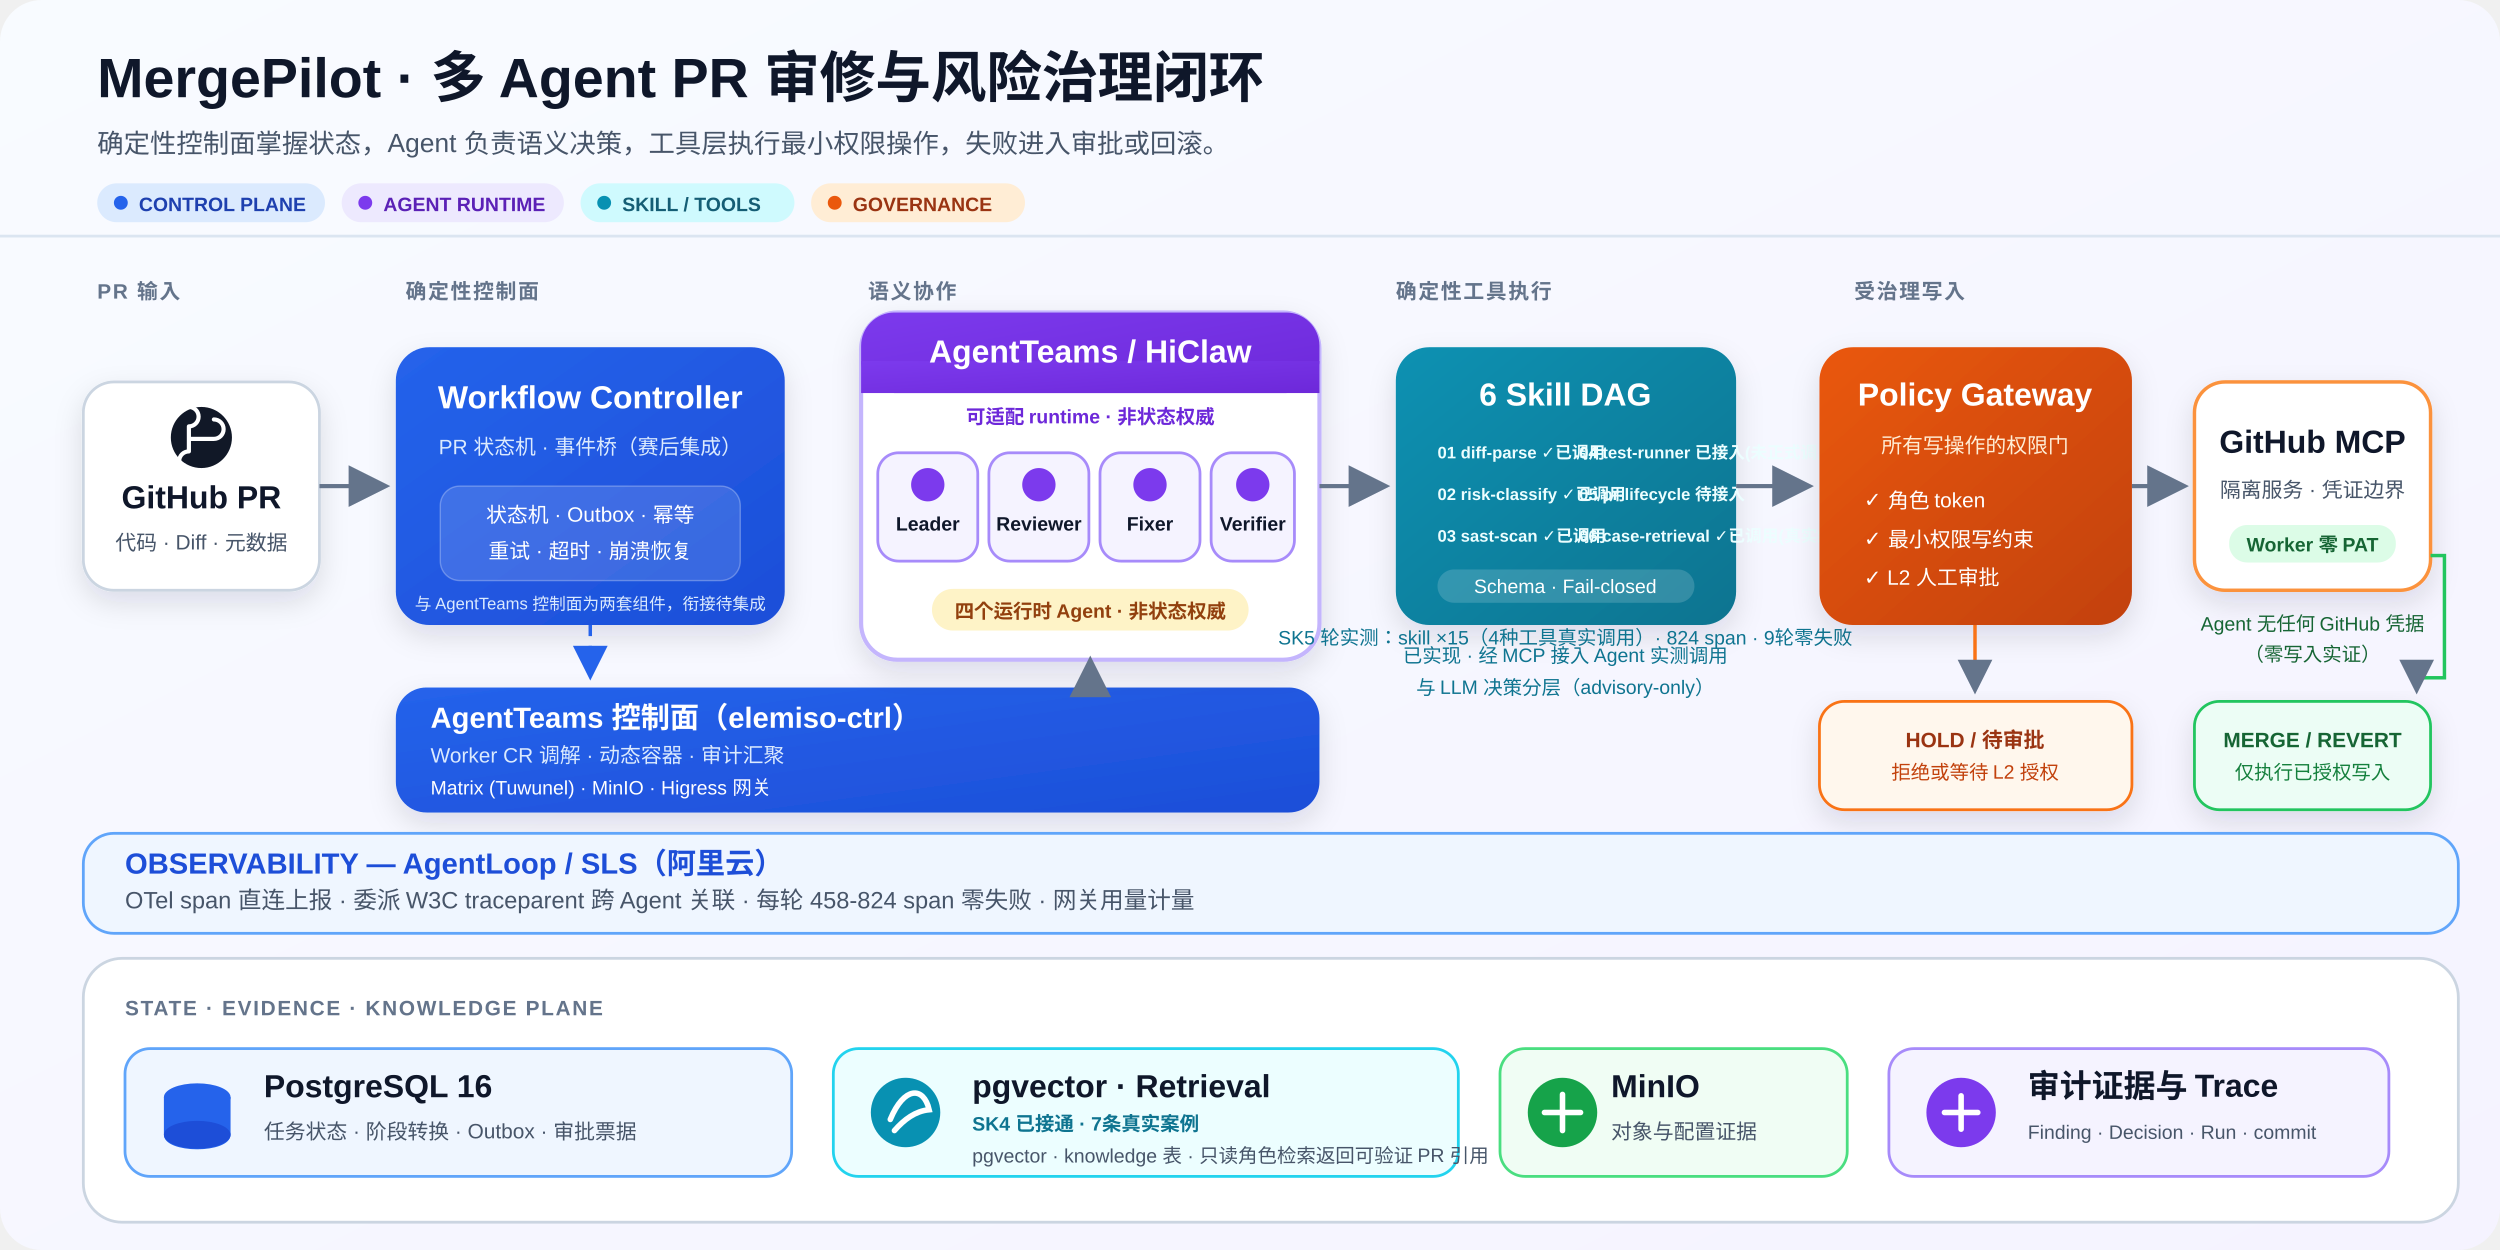
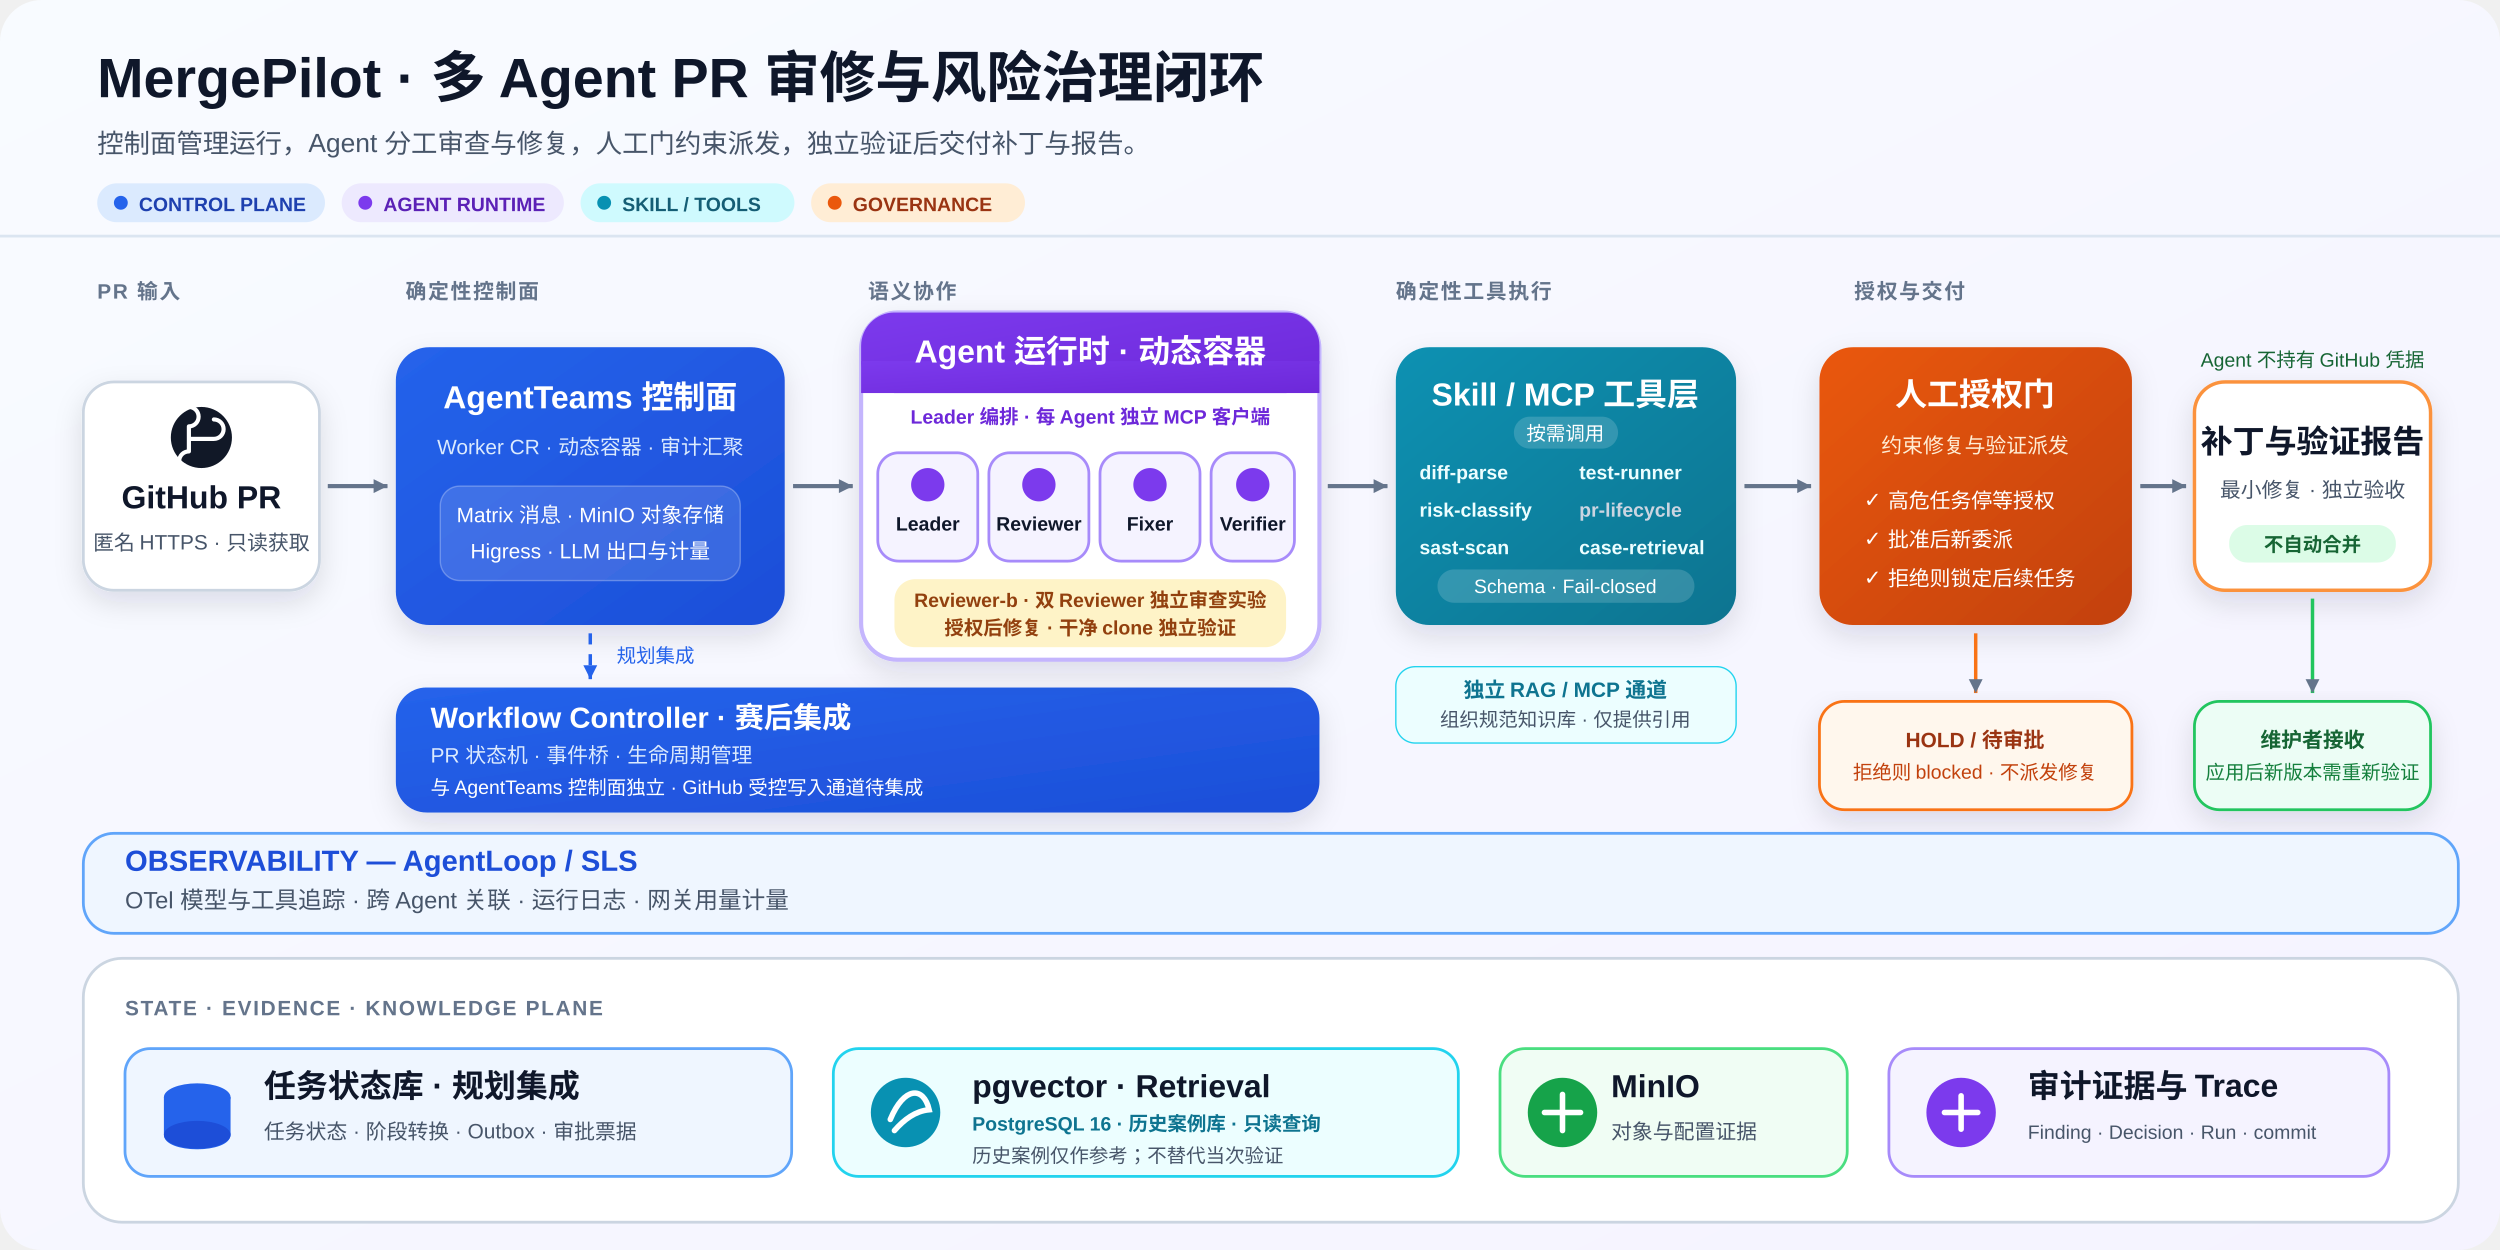
<svg xmlns="http://www.w3.org/2000/svg" width="1800" height="900" viewBox="0 0 1800 900" role="img" aria-labelledby="title desc">
  <defs>
    <linearGradient id="bg" x1="0" y1="0" x2="1" y2="1">
      <stop offset="0" stop-color="#f8fbff" />
      <stop offset="1" stop-color="#f5f3ff" />
    </linearGradient>
    <linearGradient id="controller" x1="0" y1="0" x2="1" y2="1">
      <stop offset="0" stop-color="#2563eb" />
      <stop offset="1" stop-color="#1d4ed8" />
    </linearGradient>
    <linearGradient id="runtime" x1="0" y1="0" x2="1" y2="1">
      <stop offset="0" stop-color="#7c3aed" />
      <stop offset="1" stop-color="#6d28d9" />
    </linearGradient>
    <linearGradient id="skills" x1="0" y1="0" x2="1" y2="1">
      <stop offset="0" stop-color="#0891b2" />
      <stop offset="1" stop-color="#0e7490" />
    </linearGradient>
    <linearGradient id="governance" x1="0" y1="0" x2="1" y2="1">
      <stop offset="0" stop-color="#ea580c" />
      <stop offset="1" stop-color="#c2410c" />
    </linearGradient>
    <filter id="shadow" x="-20%" y="-20%" width="140%" height="150%">
      <feDropShadow dx="0" dy="8" stdDeviation="10" flood-color="#0f172a" flood-opacity="0.12" />
    </filter>
-     <marker id="arrow" markerWidth="10" markerHeight="10" refX="8" refY="5" orient="auto" markerUnits="strokeWidth">
+     <marker id="arrow" markerWidth="10" markerHeight="10" refX="10" refY="5" orient="auto" markerUnits="userSpaceOnUse">
      <path d="M0,0 L10,5 L0,10 Z" fill="#64748b" />
    </marker>
-     <marker id="arrowBlue" markerWidth="10" markerHeight="10" refX="8" refY="5" orient="auto" markerUnits="strokeWidth">
+     <marker id="arrowBlue" markerWidth="10" markerHeight="10" refX="10" refY="5" orient="auto" markerUnits="userSpaceOnUse">
      <path d="M0,0 L10,5 L0,10 Z" fill="#2563eb" />
    </marker>
    <style>
      .font { font-family: "Noto Sans SC", "Microsoft YaHei", "Segoe UI", "PingFang SC", Arial, sans-serif; font-kerning: normal; }
      .title { font-size: 40px; font-weight: 700; fill: #0f172a; }
      .subtitle { font-size: 19px; fill: #475569; }
      .lane { font-size: 15px; font-weight: 700; letter-spacing: 1.2px; fill: #64748b; }
      .card-title { font-size: 23px; font-weight: 700; }
      .card-body { font-size: 17px; }
      .small { font-size: 15px; }
      .tiny { font-size: 14px; }
      .white { fill: #ffffff; }
      .ink { fill: #0f172a; }
      .muted { fill: #475569; }
      .connector { fill: none; stroke: #64748b; stroke-width: 3; marker-end: url(#arrow); }
      .state-link { fill: none; stroke: #2563eb; stroke-width: 2.5; stroke-dasharray: 8 7; marker-end: url(#arrowBlue); }
    </style>
  </defs>
  <rect width="1800" height="900" rx="30" fill="url(#bg)" />
  <path d="M0 170 H1800" stroke="#dbe5f1" stroke-width="2" />
  <g class="font">
    <text x="70" y="70" class="title">MergePilot · 多 Agent PR 审修与风险治理闭环</text>
-     <text x="70" y="110" class="subtitle">确定性控制面掌握状态，Agent 负责语义决策，工具层执行最小权限操作，失败进入审批或回滚。</text>
+     <text x="70" y="110" class="subtitle">控制面管理运行，Agent 分工审查与修复，人工门约束派发，独立验证后交付补丁与报告。</text>
    <g transform="translate(70 132)">
      <rect width="164" height="28" rx="14" fill="#dbeafe" />
      <circle cx="17" cy="14" r="5" fill="#2563eb" />
      <text x="30" y="20" class="tiny" fill="#1e40af" font-weight="700">CONTROL PLANE</text>
      <rect x="176" width="160" height="28" rx="14" fill="#ede9fe" />
      <circle cx="193" cy="14" r="5" fill="#7c3aed" />
      <text x="206" y="20" class="tiny" fill="#5b21b6" font-weight="700">AGENT RUNTIME</text>
      <rect x="348" width="154" height="28" rx="14" fill="#cffafe" />
      <circle cx="365" cy="14" r="5" fill="#0891b2" />
      <text x="378" y="20" class="tiny" fill="#155e75" font-weight="700">SKILL / TOOLS</text>
      <rect x="514" width="154" height="28" rx="14" fill="#ffedd5" />
      <circle cx="531" cy="14" r="5" fill="#ea580c" />
      <text x="544" y="20" class="tiny" fill="#9a3412" font-weight="700">GOVERNANCE</text>
    </g>
    <text x="70" y="215" class="lane">PR 输入</text>
    <text x="292" y="215" class="lane">确定性控制面</text>
    <text x="625" y="215" class="lane">语义协作</text>
    <text x="1005" y="215" class="lane">确定性工具执行</text>
-     <text x="1335" y="215" class="lane">受治理写入</text>
+     <text x="1335" y="215" class="lane">授权与交付</text>
    <g filter="url(#shadow)">
      <rect x="60" y="275" width="170" height="150" rx="22" fill="#ffffff" stroke="#cbd5e1" stroke-width="2" />
    </g>
    <circle cx="145" cy="315" r="22" fill="#111827" />
    <path d="M136 307 v18 M136 307 a7 7 0 1 0 0-14 M136 325 a7 7 0 1 0 0 14 M136 316 h18 a7 7 0 1 0 0-14" fill="none" stroke="#fff" stroke-width="3" stroke-linecap="round" />
    <text x="145" y="366" text-anchor="middle" class="card-title ink">GitHub PR</text>
-     <text x="145" y="396" text-anchor="middle" class="small muted">代码 · Diff · 元数据</text>
+     <text x="145" y="396" text-anchor="middle" class="small muted">匿名 HTTPS · 只读获取</text>
    <g filter="url(#shadow)">
      <rect x="285" y="250" width="280" height="200" rx="24" fill="url(#controller)" />
    </g>
-     <text x="425" y="294" text-anchor="middle" class="card-title white">Workflow Controller</text>
-     <text x="425" y="327" text-anchor="middle" class="small" fill="#dbeafe">PR 状态机 · 事件桥（赛后集成）</text>
+     <text x="425" y="294" text-anchor="middle" class="card-title white">AgentTeams 控制面</text>
+     <text x="425" y="327" text-anchor="middle" class="small" fill="#dbeafe">Worker CR · 动态容器 · 审计汇聚</text>
    <rect x="317" y="350" width="216" height="68" rx="14" fill="#ffffff" fill-opacity="0.13" stroke="#ffffff" stroke-opacity="0.28" />
-     <text x="425" y="376" text-anchor="middle" class="small white">状态机 · Outbox · 幂等</text>
-     <text x="425" y="402" text-anchor="middle" class="small white">重试 · 超时 · 崩溃恢复</text>
-     <text x="425" y="439" text-anchor="middle" font-size="12" fill="#dbeafe">与 AgentTeams 控制面为两套组件，衔接待集成</text>
+     <text x="425" y="376" text-anchor="middle" class="small white">Matrix 消息 · MinIO 对象存储</text>
+     <text x="425" y="402" text-anchor="middle" class="small white">Higress · LLM 出口与计量</text>
    <g filter="url(#shadow)">
      <rect x="285" y="495" width="665" height="90" rx="22" fill="url(#controller)" />
    </g>
-     <text x="310" y="524" font-size="21" font-weight="700" class="white">AgentTeams 控制面（elemiso-ctrl）</text>
-     <text x="310" y="549" class="small" fill="#dbeafe">Worker CR 调解 · 动态容器 · 审计汇聚</text>
-     <text x="310" y="572" class="tiny white">Matrix (Tuwunel) · MinIO · Higress 网关</text>
+     <text x="310" y="524" font-size="21" font-weight="700" class="white">Workflow Controller · 赛后集成</text>
+     <text x="310" y="549" class="small" fill="#dbeafe">PR 状态机 · 事件桥 · 生命周期管理</text>
+     <text x="310" y="572" class="tiny white">与 AgentTeams 控制面独立 · GitHub 受控写入通道待集成</text>
    <g filter="url(#shadow)">
      <rect x="620" y="225" width="330" height="250" rx="26" fill="#ffffff" stroke="#c4b5fd" stroke-width="3" />
    </g>
    <rect x="620" y="225" width="330" height="58" rx="24" fill="url(#runtime)" />
    <path d="M620 260 H950 V283 H620 Z" fill="url(#runtime)" />
-     <text x="785" y="261" text-anchor="middle" class="card-title white">AgentTeams / HiClaw</text>
-     <text x="785" y="305" text-anchor="middle" class="tiny" fill="#6d28d9" font-weight="700">可适配 runtime · 非状态权威</text>
+     <text x="785" y="261" text-anchor="middle" class="card-title white">Agent 运行时 · 动态容器</text>
+     <text x="785" y="305" text-anchor="middle" class="tiny" fill="#6d28d9" font-weight="700">Leader 编排 · 每 Agent 独立 MCP 客户端</text>
    <g>
      <rect x="632" y="326" width="72" height="78" rx="15" fill="#f5f3ff" stroke="#a78bfa" stroke-width="2" />
      <circle cx="668" cy="349" r="12" fill="#7c3aed" />
      <text x="668" y="382" text-anchor="middle" class="tiny ink" font-weight="700">Leader</text>
      <rect x="712" y="326" width="72" height="78" rx="15" fill="#f5f3ff" stroke="#a78bfa" stroke-width="2" />
      <circle cx="748" cy="349" r="12" fill="#7c3aed" />
      <text x="748" y="382" text-anchor="middle" class="tiny ink" font-weight="700">Reviewer</text>
      <rect x="792" y="326" width="72" height="78" rx="15" fill="#f5f3ff" stroke="#a78bfa" stroke-width="2" />
      <circle cx="828" cy="349" r="12" fill="#7c3aed" />
      <text x="828" y="382" text-anchor="middle" class="tiny ink" font-weight="700">Fixer</text>
      <rect x="872" y="326" width="60" height="78" rx="15" fill="#f5f3ff" stroke="#a78bfa" stroke-width="2" />
      <circle cx="902" cy="349" r="12" fill="#7c3aed" />
      <text x="902" y="382" text-anchor="middle" class="tiny ink" font-weight="700">Verifier</text>
    </g>
-     <rect x="671" y="424" width="228" height="30" rx="15" fill="#fef3c7" />
-     <text x="785" y="445" text-anchor="middle" class="tiny" fill="#92400e" font-weight="700">四个运行时 Agent · 非状态权威</text>
+     <rect x="644" y="417" width="282" height="49" rx="15" fill="#fef3c7" />
+     <text x="785" y="437" text-anchor="middle" class="tiny" fill="#92400e" font-weight="700">Reviewer-b · 双 Reviewer 独立审查实验</text>
+     <text x="785" y="457" text-anchor="middle" class="tiny" fill="#92400e" font-weight="700">授权后修复 · 干净 clone 独立验证</text>
    <g filter="url(#shadow)">
      <rect x="1005" y="250" width="245" height="200" rx="24" fill="url(#skills)" />
    </g>
-     <text x="1127" y="292" text-anchor="middle" class="card-title white">6 Skill DAG</text>
-     <g fill="#ecfeff" font-weight="650" font-size="12px">
-       <text x="1035" y="330" textLength="95" lengthAdjust="spacingAndGlyphs">01  diff-parse ✓已调用</text>
-       <text x="1035" y="360" textLength="95" lengthAdjust="spacingAndGlyphs">02  risk-classify ✓已调用</text>
-       <text x="1035" y="390" textLength="95" lengthAdjust="spacingAndGlyphs">03  sast-scan ✓已调用</text>
-       <text x="1137" y="330" textLength="103" lengthAdjust="spacingAndGlyphs">04  test-runner 已接入(未正式调用)</text>
-       <text x="1137" y="360" textLength="103" lengthAdjust="spacingAndGlyphs">05  pr-lifecycle 待接入</text>
-       <text x="1137" y="390" textLength="103" lengthAdjust="spacingAndGlyphs">06  case-retrieval ✓已调用(真实结果)</text>
+     <text x="1127" y="292" text-anchor="middle" class="card-title white">Skill / MCP 工具层</text>
+     <rect x="1090" y="300" width="75" height="23" rx="11.5" fill="#ffffff" fill-opacity="0.16" />
+     <text x="1127" y="317" text-anchor="middle" class="tiny white">按需调用</text>
+     <g fill="#ecfeff" font-weight="650" font-size="14px">
+       <text x="1022" y="345">diff-parse</text>
+       <text x="1022" y="372">risk-classify</text>
+       <text x="1022" y="399">sast-scan</text>
+       <text x="1137" y="345">test-runner</text>
+       <text x="1137" y="372" fill="#cbd5e1">pr-lifecycle</text>
+       <text x="1137" y="399">case-retrieval</text>
    </g>
    <rect x="1035" y="410" width="185" height="24" rx="12" fill="#ffffff" fill-opacity="0.16" />
    <text x="1127" y="427" text-anchor="middle" class="tiny white">Schema · Fail-closed</text>
-     <text x="1127" y="464" text-anchor="middle" class="tiny" fill="#0e7490" textLength="340" lengthAdjust="spacingAndGlyphs">SK5 轮实测：skill ×15（4种工具真实调用）· 824 span · 9轮零失败</text>
-     <text x="1127" y="477" text-anchor="middle" class="tiny" fill="#0e7490">已实现 · 经 MCP 接入 Agent 实测调用</text>
-     <text x="1127" y="500" text-anchor="middle" class="tiny" fill="#0e7490">与 LLM 决策分层（advisory-only）</text>
+     <rect x="1005" y="480" width="245" height="55" rx="14" fill="#ecfeff" stroke="#22d3ee" />
+     <text x="1127" y="502" text-anchor="middle" class="small" fill="#0e7490" font-weight="700">独立 RAG / MCP 通道</text>
+     <text x="1127" y="523" text-anchor="middle" class="tiny muted">组织规范知识库 · 仅提供引用</text>
    <g filter="url(#shadow)">
      <rect x="1310" y="250" width="225" height="200" rx="24" fill="url(#governance)" />
    </g>
-     <text x="1422" y="292" text-anchor="middle" class="card-title white">Policy Gateway</text>
-     <text x="1422" y="326" text-anchor="middle" class="small" fill="#ffedd5">所有写操作的权限门</text>
+     <text x="1422" y="292" text-anchor="middle" class="card-title white">人工授权门</text>
+     <text x="1422" y="326" text-anchor="middle" class="small" fill="#ffedd5">约束修复与验证派发</text>
    <g class="small white">
-       <text x="1342" y="365">✓ 角色 token</text>
-       <text x="1342" y="393">✓ 最小权限写约束</text>
-       <text x="1342" y="421">✓ L2 人工审批</text>
+       <text x="1342" y="365">✓ 高危任务停等授权</text>
+       <text x="1342" y="393">✓ 批准后新委派</text>
+       <text x="1342" y="421">✓ 拒绝则锁定后续任务</text>
    </g>
    <g filter="url(#shadow)">
      <rect x="1580" y="275" width="170" height="150" rx="22" fill="#ffffff" stroke="#fb923c" stroke-width="2.5" />
    </g>
-     <text x="1665" y="326" text-anchor="middle" class="card-title ink">GitHub MCP</text>
-     <text x="1665" y="358" text-anchor="middle" class="small muted">隔离服务 · 凭证边界</text>
+     <text x="1665" y="326" text-anchor="middle" class="card-title ink">补丁与验证报告</text>
+     <text x="1665" y="358" text-anchor="middle" class="small muted">最小修复 · 独立验收</text>
    <rect x="1605" y="378" width="120" height="27" rx="13" fill="#dcfce7" />
-     <text x="1665" y="397" text-anchor="middle" class="tiny" fill="#166534" font-weight="750">Worker 零 PAT</text>
-     <text x="1665" y="454" text-anchor="middle" class="tiny" fill="#166534">Agent 无任何 GitHub 凭据</text>
-     <text x="1665" y="476" text-anchor="middle" class="tiny" fill="#166534">（零写入实证）</text>
-     <path d="M230 350 H275" class="connector" />
-     <path d="M425 450 V485" class="state-link" />
-     <path d="M785 495 V478" class="connector" />
-     <path d="M950 350 H995" class="connector" />
-     <path d="M1250 350 H1300" class="connector" />
-     <path d="M1535 350 H1570" class="connector" />
-     <path d="M1422 450 V495" fill="none" stroke="#f97316" stroke-width="2.5" marker-end="url(#arrow)" />
-     <path d="M1750 400 H1760 V488 H1740 V495" fill="none" stroke="#22c55e" stroke-width="2.5" marker-end="url(#arrow)" />
+     <text x="1665" y="397" text-anchor="middle" class="tiny" fill="#166534" font-weight="750">不自动合并</text>
+     <text x="1665" y="264" text-anchor="middle" class="tiny" fill="#166534">Agent 不持有 GitHub 凭据</text>
+     <path d="M236 350 H279" class="connector" />
+     <path d="M425 456 V489" class="state-link" />
+     <text x="444" y="477" class="tiny" fill="#2563eb">规划集成</text>
+     <path d="M571 350 H614" class="connector" />
+     <path d="M956 350 H999" class="connector" />
+     <path d="M1256 350 H1304" class="connector" />
+     <path d="M1541 350 H1574" class="connector" />
+     <path d="M1422.5 456 V499" fill="none" stroke="#f97316" stroke-width="2.5" marker-end="url(#arrow)" />
+     <path d="M1665 431 V499" fill="none" stroke="#22c55e" stroke-width="2.5" marker-end="url(#arrow)" />
    <g filter="url(#shadow)">
      <rect x="1310" y="505" width="225" height="78" rx="18" fill="#fff7ed" stroke="#f97316" stroke-width="2" />
      <rect x="1580" y="505" width="170" height="78" rx="18" fill="#ecfdf5" stroke="#22c55e" stroke-width="2" />
    </g>
    <text x="1422" y="538" text-anchor="middle" class="small" fill="#9a3412" font-weight="750">HOLD / 待审批</text>
-     <text x="1422" y="561" text-anchor="middle" class="tiny" fill="#c2410c">拒绝或等待 L2 授权</text>
-     <text x="1665" y="538" text-anchor="middle" class="small" fill="#166534" font-weight="750">MERGE / REVERT</text>
-     <text x="1665" y="561" text-anchor="middle" class="tiny" fill="#15803d">仅执行已授权写入</text>
+     <text x="1422" y="561" text-anchor="middle" class="tiny" fill="#c2410c">拒绝则 blocked · 不派发修复</text>
+     <text x="1665" y="538" text-anchor="middle" class="small" fill="#166534" font-weight="750">维护者接收</text>
+     <text x="1665" y="561" text-anchor="middle" class="tiny" fill="#15803d">应用后新版本需重新验证</text>
    <rect x="60" y="600" width="1710" height="72" rx="22" fill="#eff6ff" stroke="#60a5fa" stroke-width="2" />
-     <text x="90" y="629" font-size="21" font-weight="700" fill="#1d4ed8">OBSERVABILITY — AgentLoop / SLS（阿里云）</text>
-     <text x="90" y="654" class="card-body muted">OTel span 直连上报 · 委派 W3C traceparent 跨 Agent 关联 · 每轮 458-824 span 零失败 · 网关用量计量</text>
+     <text x="90" y="627" font-size="21" font-weight="700" fill="#1d4ed8">OBSERVABILITY — AgentLoop / SLS</text>
+     <text x="90" y="654" class="card-body muted">OTel 模型与工具追踪 · 跨 Agent 关联 · 运行日志 · 网关用量计量</text>
    <g transform="translate(0 55)">
      <rect x="60" y="635" width="1710" height="190" rx="28" fill="#ffffff" stroke="#cbd5e1" stroke-width="2" />
      <text x="90" y="676" class="lane">STATE · EVIDENCE · KNOWLEDGE PLANE</text>
      <g>
        <rect x="90" y="700" width="480" height="92" rx="18" fill="#eff6ff" stroke="#60a5fa" stroke-width="2" />
        <ellipse cx="142" cy="735" rx="24" ry="10" fill="#2563eb" />
        <path d="M118 735 V762 C118 776 166 776 166 762 V735" fill="#2563eb" />
        <ellipse cx="142" cy="762" rx="24" ry="10" fill="#1d4ed8" />
-         <text x="190" y="735" class="card-title ink">PostgreSQL 16</text>
+         <text x="190" y="735" class="card-title ink">任务状态库 · 规划集成</text>
        <text x="190" y="765" class="small muted">任务状态 · 阶段转换 · Outbox · 审批票据</text>
      </g>
      <g>
        <rect x="600" y="700" width="450" height="92" rx="18" fill="#ecfeff" stroke="#22d3ee" stroke-width="2" />
        <circle cx="652" cy="746" r="25" fill="#0891b2" />
        <path d="M641 751 c10-24 24-24 28-7 c-10 1-18 7-25 15" fill="none" stroke="#fff" stroke-width="4" stroke-linecap="round" />
        <text x="700" y="735" class="card-title ink">pgvector · Retrieval</text>
-         <text x="700" y="759" class="tiny" fill="#0e7490" font-weight="700">SK4 已接通 · 7条真实案例</text>
-         <text x="700" y="782" class="tiny muted">pgvector · knowledge 表 · 只读角色<br />检索返回可验证 PR 引用</text>
+         <text x="700" y="759" class="tiny" fill="#0e7490" font-weight="700">PostgreSQL 16 · 历史案例库 · 只读查询</text>
+         <text x="700" y="782" class="tiny muted">历史案例仅作参考；不替代当次验证</text>
      </g>
      <g>
        <rect x="1080" y="700" width="250" height="92" rx="18" fill="#f0fdf4" stroke="#4ade80" stroke-width="2" />
        <circle cx="1125" cy="746" r="25" fill="#16a34a" />
        <path d="M1112 746 h26 M1125 733 v26" stroke="#fff" stroke-width="4" stroke-linecap="round" />
        <text x="1160" y="735" class="card-title ink">MinIO</text>
        <text x="1160" y="765" class="small muted">对象与配置证据</text>
      </g>
      <g>
        <rect x="1360" y="700" width="360" height="92" rx="18" fill="#f5f3ff" stroke="#a78bfa" stroke-width="2" />
        <circle cx="1412" cy="746" r="25" fill="#7c3aed" />
        <path d="M1400 746 h24 M1412 734 v24" stroke="#fff" stroke-width="4" stroke-linecap="round" />
        <text x="1460" y="735" class="card-title ink">审计证据与 Trace</text>
        <text x="1460" y="765" class="tiny muted">Finding · Decision · Run · commit</text>
      </g>
    </g>
  </g>
</svg>
